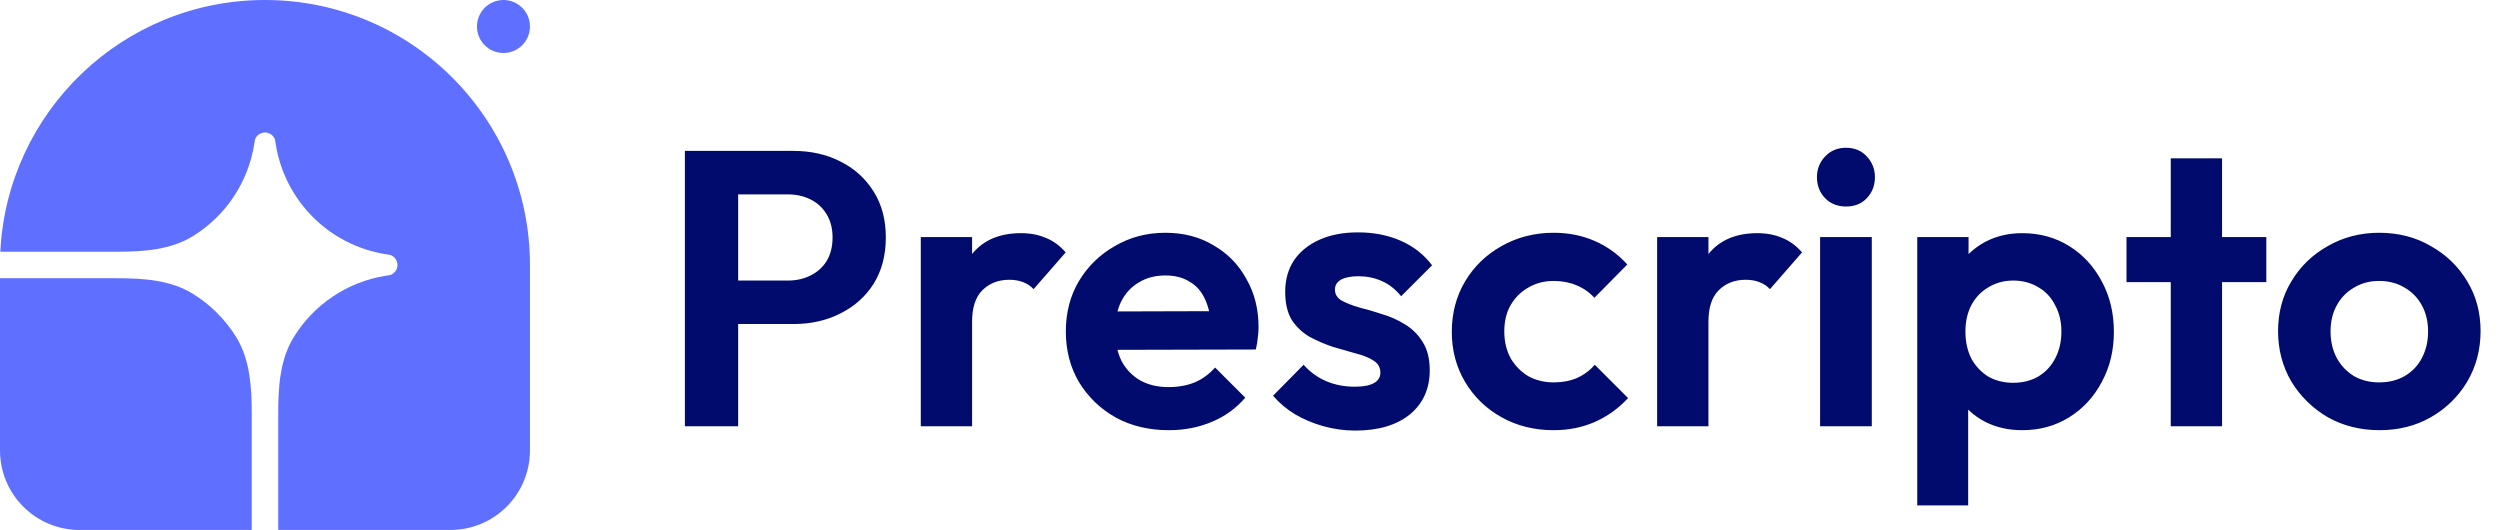
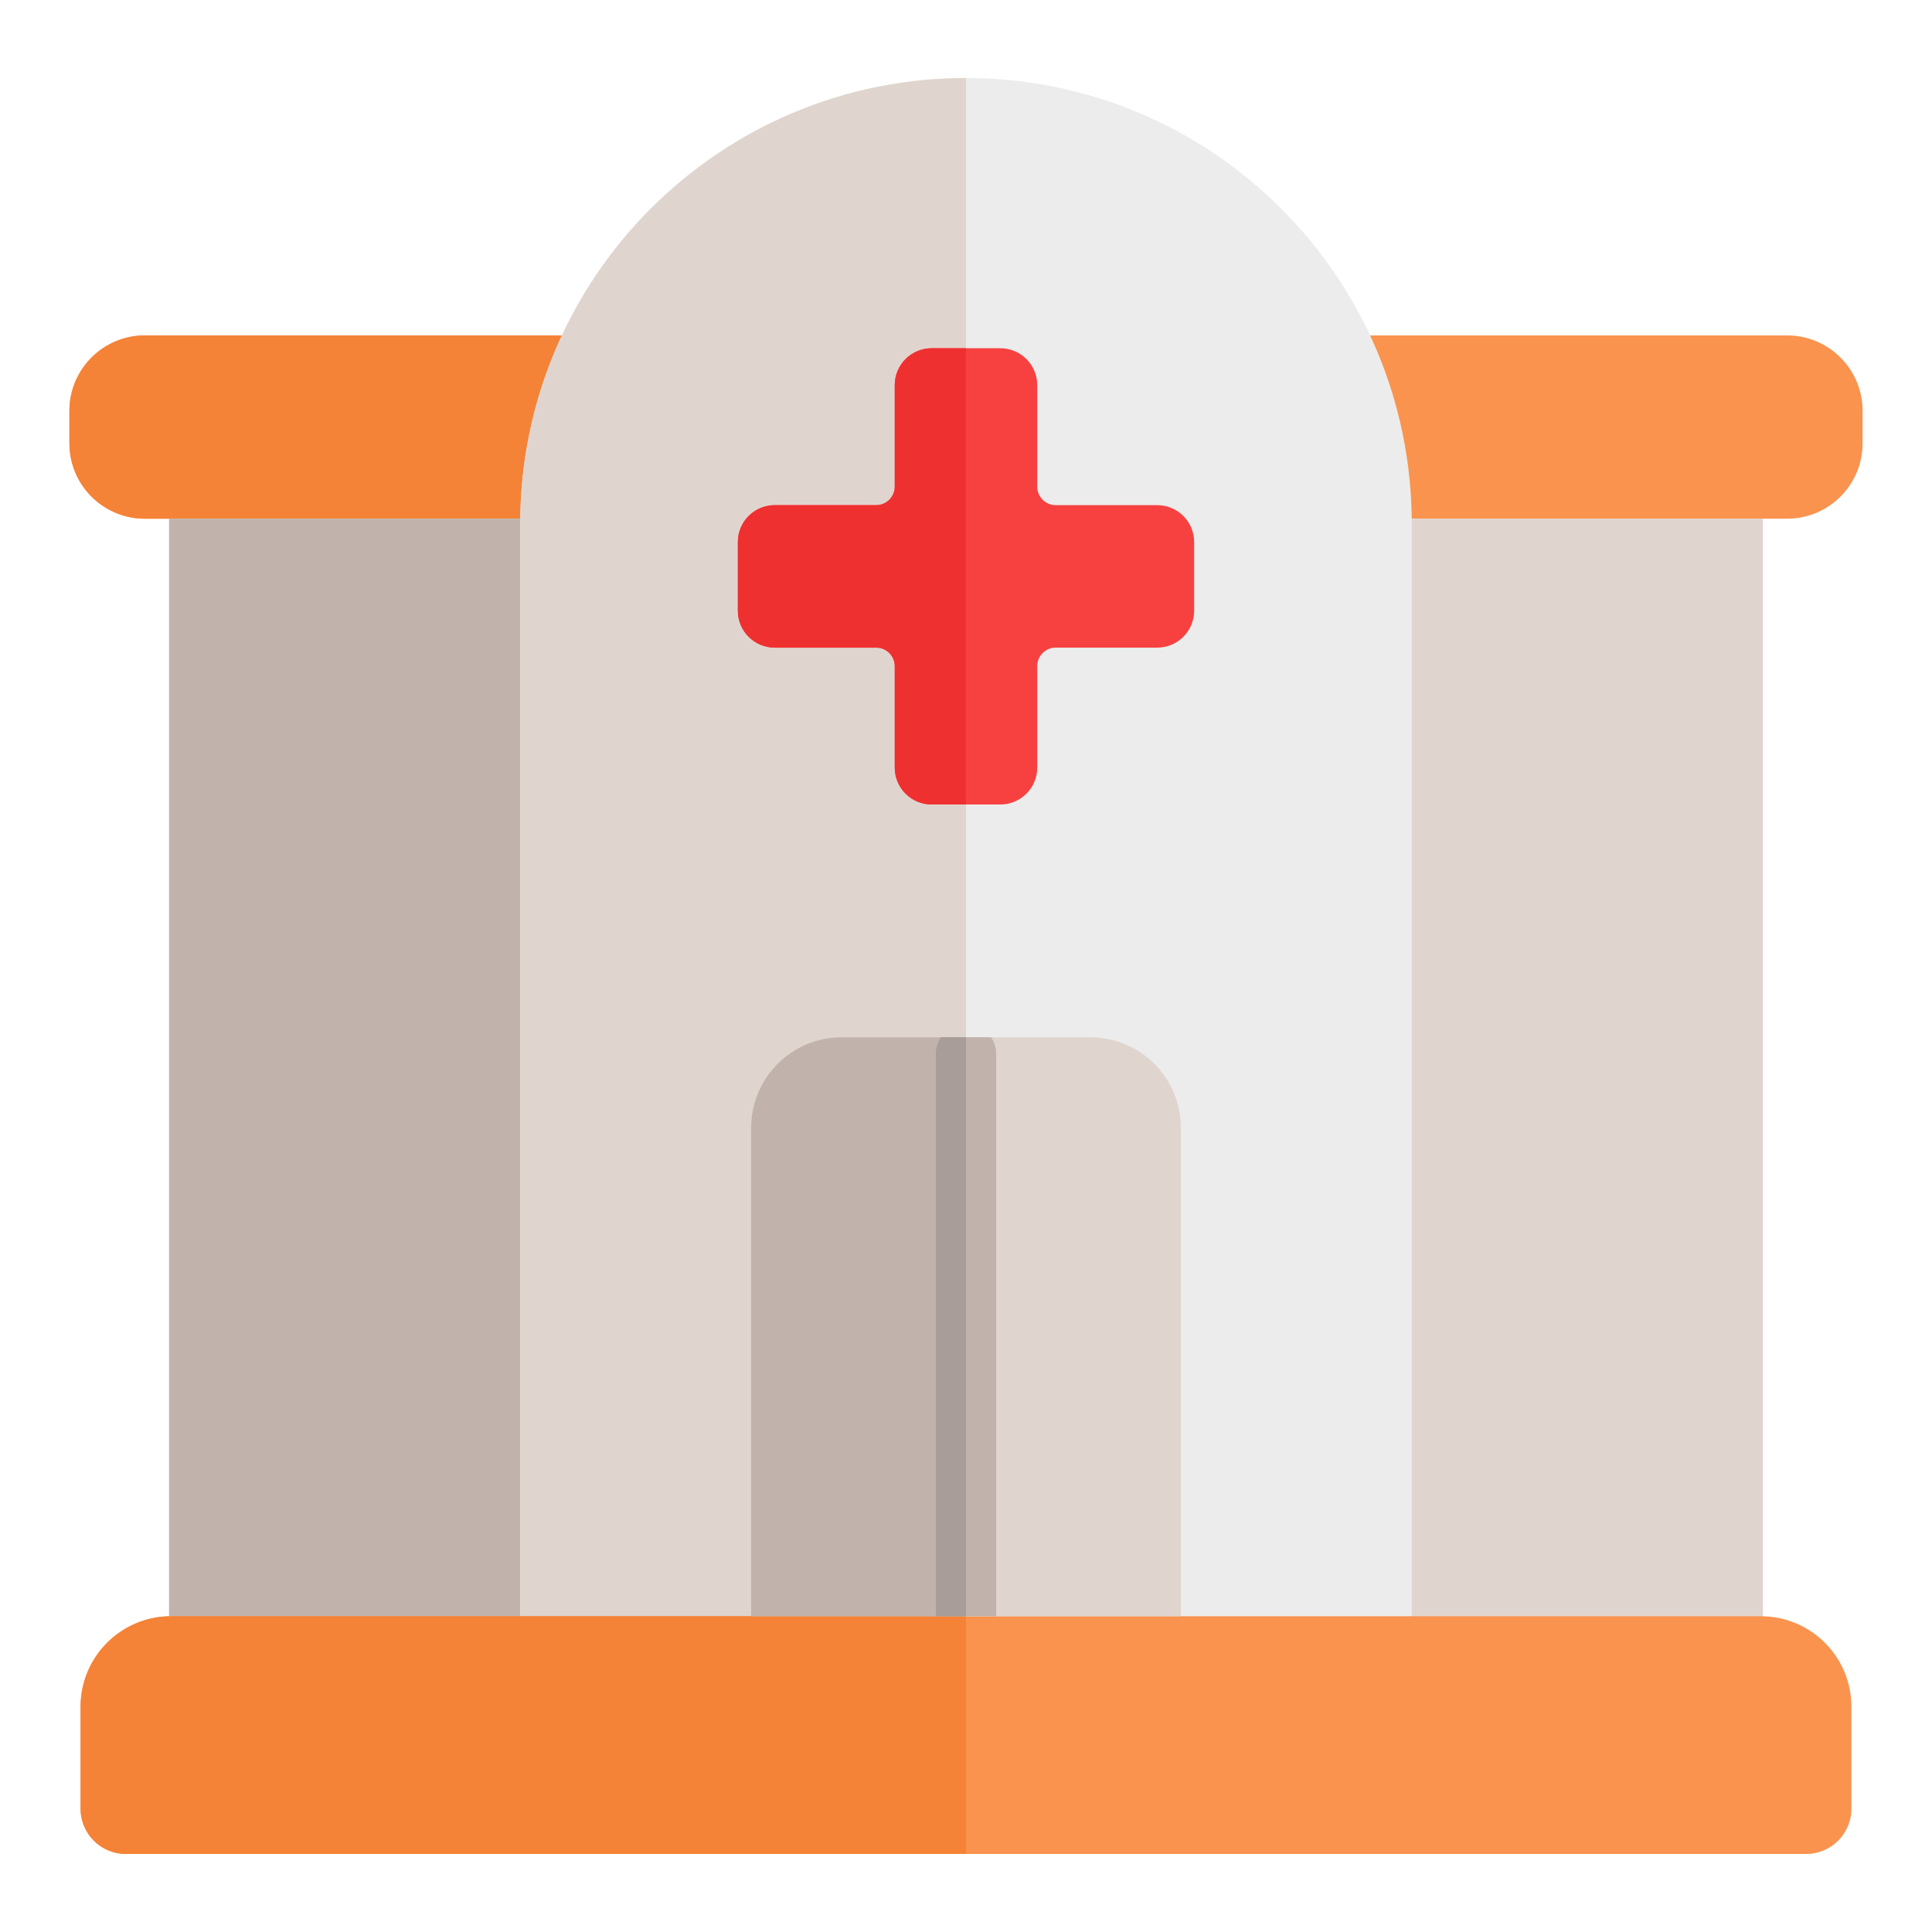
- <svg xmlns="http://www.w3.org/2000/svg" width="217" height="46" viewBox="0 0 217 46" fill="none">
-   <path d="M23 0C35.703 0 46 10.297 46 23V39.1C46 40.93 45.273 42.685 43.979 43.979C42.685 45.273 40.93 46 39.1 46H24.15V35.91C24.15 33.608 24.29 31.223 25.497 29.263C26.362 27.859 27.518 26.657 28.888 25.738C30.258 24.82 31.81 24.208 33.437 23.942L33.878 23.871C34.059 23.808 34.217 23.691 34.328 23.535C34.44 23.379 34.5 23.192 34.5 23C34.5 22.808 34.44 22.621 34.328 22.465C34.217 22.309 34.059 22.192 33.878 22.129L33.437 22.058C31.059 21.67 28.863 20.544 27.159 18.84C25.456 17.137 24.33 14.941 23.942 12.563L23.87 12.122C23.808 11.941 23.691 11.783 23.535 11.671C23.379 11.56 23.192 11.5 23 11.5C22.808 11.5 22.621 11.56 22.465 11.671C22.309 11.783 22.191 11.941 22.129 12.122L22.058 12.563C21.792 14.19 21.18 15.742 20.261 17.111C19.343 18.481 18.141 19.638 16.737 20.502C14.777 21.71 12.392 21.85 10.09 21.85H0.027C0.629 9.682 10.683 0 23 0Z" fill="#5F6FFF" />
-   <path d="M0 24.15H10.09C12.392 24.15 14.777 24.29 16.737 25.498C18.269 26.442 19.558 27.731 20.502 29.263C21.71 31.223 21.85 33.608 21.85 35.91V46H6.9C5.07 46 3.315 45.273 2.021 43.979C0.727 42.685 0 40.93 0 39.1L0 24.15ZM46 2.3C46 2.91 45.758 3.495 45.326 3.926C44.895 4.358 44.31 4.6 43.7 4.6C43.09 4.6 42.505 4.358 42.074 3.926C41.642 3.495 41.4 2.91 41.4 2.3C41.4 1.69 41.642 1.105 42.074 0.674C42.505 0.242 43.09 0 43.7 0C44.31 0 44.895 0.242 45.326 0.674C45.758 1.105 46 1.69 46 2.3Z" fill="#5F6FFF" />
-   <path d="M62.848 28.126V24.352H68.39C69.115 24.352 69.773 24.205 70.362 23.91C70.951 23.615 71.416 23.196 71.756 22.652C72.096 22.085 72.266 21.405 72.266 20.612C72.266 19.841 72.096 19.173 71.756 18.606C71.416 18.039 70.951 17.609 70.362 17.314C69.773 17.019 69.115 16.872 68.39 16.872H62.848V13.098H68.866C70.385 13.098 71.745 13.404 72.946 14.016C74.17 14.628 75.133 15.501 75.836 16.634C76.539 17.745 76.89 19.071 76.89 20.612C76.89 22.153 76.539 23.491 75.836 24.624C75.133 25.735 74.17 26.596 72.946 27.208C71.745 27.82 70.385 28.126 68.866 28.126H62.848ZM59.448 37V13.098H64.072V37H59.448ZM79.923 37V20.578H84.377V37H79.923ZM84.377 27.922L82.643 26.766C82.847 24.749 83.436 23.162 84.411 22.006C85.386 20.827 86.791 20.238 88.627 20.238C89.421 20.238 90.135 20.374 90.769 20.646C91.404 20.895 91.982 21.315 92.503 21.904L89.715 25.1C89.466 24.828 89.16 24.624 88.797 24.488C88.457 24.352 88.061 24.284 87.607 24.284C86.655 24.284 85.873 24.59 85.261 25.202C84.672 25.791 84.377 26.698 84.377 27.922ZM101.457 37.34C99.734 37.34 98.204 36.977 96.867 36.252C95.529 35.504 94.464 34.484 93.671 33.192C92.9 31.9 92.515 30.427 92.515 28.772C92.515 27.14 92.889 25.689 93.637 24.42C94.407 23.128 95.45 22.108 96.765 21.36C98.079 20.589 99.541 20.204 101.151 20.204C102.738 20.204 104.132 20.567 105.333 21.292C106.557 21.995 107.509 22.969 108.189 24.216C108.892 25.44 109.243 26.834 109.243 28.398C109.243 28.693 109.22 28.999 109.175 29.316C109.152 29.611 109.096 29.951 109.005 30.336L95.201 30.37V27.038L106.931 27.004L105.129 28.398C105.084 27.423 104.902 26.607 104.585 25.95C104.29 25.293 103.848 24.794 103.259 24.454C102.692 24.091 101.99 23.91 101.151 23.91C100.267 23.91 99.496 24.114 98.839 24.522C98.181 24.907 97.671 25.463 97.309 26.188C96.969 26.891 96.799 27.729 96.799 28.704C96.799 29.701 96.98 30.574 97.343 31.322C97.728 32.047 98.272 32.614 98.975 33.022C99.677 33.407 100.494 33.6 101.423 33.6C102.262 33.6 103.021 33.464 103.701 33.192C104.381 32.897 104.97 32.467 105.469 31.9L108.087 34.518C107.294 35.447 106.319 36.15 105.163 36.626C104.03 37.102 102.794 37.34 101.457 37.34ZM117.641 37.374C116.712 37.374 115.794 37.249 114.887 37C114.003 36.751 113.187 36.411 112.439 35.98C111.691 35.527 111.045 34.983 110.501 34.348L113.153 31.662C113.72 32.297 114.377 32.773 115.125 33.09C115.873 33.407 116.701 33.566 117.607 33.566C118.333 33.566 118.877 33.464 119.239 33.26C119.625 33.056 119.817 32.75 119.817 32.342C119.817 31.889 119.613 31.537 119.205 31.288C118.82 31.039 118.31 30.835 117.675 30.676C117.041 30.495 116.372 30.302 115.669 30.098C114.989 29.871 114.332 29.588 113.697 29.248C113.063 28.885 112.541 28.398 112.133 27.786C111.748 27.151 111.555 26.335 111.555 25.338C111.555 24.295 111.805 23.389 112.303 22.618C112.825 21.847 113.561 21.247 114.513 20.816C115.465 20.385 116.587 20.17 117.879 20.17C119.239 20.17 120.463 20.408 121.551 20.884C122.662 21.36 123.58 22.074 124.305 23.026L121.619 25.712C121.121 25.1 120.554 24.658 119.919 24.386C119.307 24.114 118.639 23.978 117.913 23.978C117.256 23.978 116.746 24.08 116.383 24.284C116.043 24.488 115.873 24.771 115.873 25.134C115.873 25.542 116.066 25.859 116.451 26.086C116.859 26.313 117.381 26.517 118.015 26.698C118.65 26.857 119.307 27.049 119.987 27.276C120.69 27.48 121.347 27.775 121.959 28.16C122.594 28.545 123.104 29.055 123.489 29.69C123.897 30.325 124.101 31.141 124.101 32.138C124.101 33.747 123.523 35.028 122.367 35.98C121.211 36.909 119.636 37.374 117.641 37.374ZM134.857 37.34C133.179 37.34 131.672 36.966 130.335 36.218C128.997 35.47 127.943 34.45 127.173 33.158C126.402 31.866 126.017 30.415 126.017 28.806C126.017 27.174 126.402 25.712 127.173 24.42C127.943 23.128 128.997 22.108 130.335 21.36C131.695 20.589 133.202 20.204 134.857 20.204C136.149 20.204 137.339 20.442 138.427 20.918C139.515 21.394 140.455 22.074 141.249 22.958L138.393 25.848C137.962 25.372 137.441 25.009 136.829 24.76C136.239 24.511 135.582 24.386 134.857 24.386C134.041 24.386 133.304 24.579 132.647 24.964C132.012 25.327 131.502 25.837 131.117 26.494C130.754 27.129 130.573 27.888 130.573 28.772C130.573 29.633 130.754 30.404 131.117 31.084C131.502 31.741 132.012 32.263 132.647 32.648C133.304 33.011 134.041 33.192 134.857 33.192C135.605 33.192 136.273 33.067 136.863 32.818C137.475 32.546 137.996 32.161 138.427 31.662L141.317 34.552C140.478 35.459 139.515 36.15 138.427 36.626C137.339 37.102 136.149 37.34 134.857 37.34ZM143.839 37V20.578H148.293V37H143.839ZM148.293 27.922L146.559 26.766C146.763 24.749 147.353 23.162 148.327 22.006C149.302 20.827 150.707 20.238 152.543 20.238C153.337 20.238 154.051 20.374 154.685 20.646C155.32 20.895 155.898 21.315 156.419 21.904L153.631 25.1C153.382 24.828 153.076 24.624 152.713 24.488C152.373 24.352 151.977 24.284 151.523 24.284C150.571 24.284 149.789 24.59 149.177 25.202C148.588 25.791 148.293 26.698 148.293 27.922ZM157.984 37V20.578H162.472V37H157.984ZM160.228 17.926C159.502 17.926 158.902 17.688 158.426 17.212C157.95 16.713 157.712 16.101 157.712 15.376C157.712 14.673 157.95 14.073 158.426 13.574C158.902 13.075 159.502 12.826 160.228 12.826C160.976 12.826 161.576 13.075 162.03 13.574C162.506 14.073 162.744 14.673 162.744 15.376C162.744 16.101 162.506 16.713 162.03 17.212C161.576 17.688 160.976 17.926 160.228 17.926ZM175.529 37.34C174.351 37.34 173.285 37.102 172.333 36.626C171.381 36.127 170.622 35.459 170.055 34.62C169.489 33.781 169.183 32.818 169.137 31.73V25.916C169.183 24.828 169.489 23.865 170.055 23.026C170.645 22.165 171.404 21.485 172.333 20.986C173.285 20.487 174.351 20.238 175.529 20.238C177.048 20.238 178.408 20.612 179.609 21.36C180.811 22.108 181.751 23.128 182.431 24.42C183.134 25.712 183.485 27.174 183.485 28.806C183.485 30.415 183.134 31.866 182.431 33.158C181.751 34.45 180.811 35.47 179.609 36.218C178.408 36.966 177.048 37.34 175.529 37.34ZM174.747 33.226C175.563 33.226 176.289 33.045 176.923 32.682C177.558 32.297 178.045 31.775 178.385 31.118C178.748 30.438 178.929 29.656 178.929 28.772C178.929 27.911 178.748 27.151 178.385 26.494C178.045 25.814 177.558 25.293 176.923 24.93C176.289 24.545 175.563 24.352 174.747 24.352C173.954 24.352 173.24 24.545 172.605 24.93C171.971 25.293 171.472 25.814 171.109 26.494C170.769 27.151 170.599 27.911 170.599 28.772C170.599 29.656 170.769 30.438 171.109 31.118C171.472 31.775 171.959 32.297 172.571 32.682C173.206 33.045 173.931 33.226 174.747 33.226ZM166.417 43.868V20.578H170.871V24.896L170.123 28.874L170.837 32.852V43.868H166.417ZM188.421 37V13.744H192.875V37H188.421ZM184.579 24.488V20.578H196.717V24.488H184.579ZM206.542 37.34C204.887 37.34 203.391 36.966 202.054 36.218C200.739 35.447 199.685 34.416 198.892 33.124C198.121 31.809 197.736 30.347 197.736 28.738C197.736 27.129 198.121 25.689 198.892 24.42C199.662 23.128 200.716 22.108 202.054 21.36C203.391 20.589 204.876 20.204 206.508 20.204C208.185 20.204 209.681 20.589 210.996 21.36C212.333 22.108 213.387 23.128 214.158 24.42C214.928 25.689 215.314 27.129 215.314 28.738C215.314 30.347 214.928 31.809 214.158 33.124C213.387 34.416 212.333 35.447 210.996 36.218C209.681 36.966 208.196 37.34 206.542 37.34ZM206.508 33.192C207.346 33.192 208.083 33.011 208.718 32.648C209.375 32.263 209.874 31.741 210.214 31.084C210.576 30.404 210.758 29.633 210.758 28.772C210.758 27.911 210.576 27.151 210.214 26.494C209.851 25.837 209.352 25.327 208.718 24.964C208.083 24.579 207.346 24.386 206.508 24.386C205.692 24.386 204.966 24.579 204.332 24.964C203.697 25.327 203.198 25.837 202.836 26.494C202.473 27.151 202.292 27.911 202.292 28.772C202.292 29.633 202.473 30.404 202.836 31.084C203.198 31.741 203.697 32.263 204.332 32.648C204.966 33.011 205.692 33.192 206.508 33.192Z" fill="#000B6D" />
+ <svg xmlns="http://www.w3.org/2000/svg" viewBox="0 0 128 128">
+   <defs>
+     <style>.cls-1{fill:#f9934e;}.cls-2{fill:#f48337;}.cls-3{fill:#e0d5ce;}.cls-4{fill:#c1b3ac;}.cls-5{fill:#ececec;}.cls-6{fill:#f74141;}.cls-7{fill:#a89d98;}.cls-8{fill:#ef3030;}</style>
+   </defs>
+   <g id="hospital">
+     <rect class="cls-1" x="4.598" y="22.223" width="118.804" height="12.143" rx="5" />
+     <path class="cls-2" d="M64,22.223H9.6a5,5,0,0,0-5,5v2.143a5,5,0,0,0,5,5H64Z" />
+     <rect class="cls-3" x="11.204" y="34.366" width="105.593" height="81.054" />
+     <rect class="cls-4" x="11.204" y="34.366" width="52.796" height="81.054" />
+     <path class="cls-5" d="M64,5.17h0A29.533,29.533,0,0,1,93.533,34.7V115.42a0,0,0,0,1,0,0H34.467a0,0,0,0,1,0,0V34.7A29.533,29.533,0,0,1,64,5.17Z" />
+     <path class="cls-3" d="M34.467,34.7V115.42H64V5.17A29.533,29.533,0,0,0,34.467,34.7Z" />
+     <path class="cls-1" d="M11.339,107.08H116.661a6,6,0,0,1,6,6v6.75a3,3,0,0,1-3,3H8.339a3,3,0,0,1-3-3v-6.75A6,6,0,0,1,11.339,107.08Z" />
+     <path class="cls-6" d="M79.116,35.913v4.549a2.446,2.446,0,0,1-2.446,2.446H69.944a1.223,1.223,0,0,0-1.223,1.223v6.726A2.446,2.446,0,0,1,66.275,53.3h-4.55a2.446,2.446,0,0,1-2.446-2.446V44.131a1.223,1.223,0,0,0-1.223-1.223H51.33a2.446,2.446,0,0,1-2.446-2.446V35.913a2.446,2.446,0,0,1,2.446-2.446h6.726a1.223,1.223,0,0,0,1.223-1.223V25.518a2.446,2.446,0,0,1,2.446-2.446h4.55a2.446,2.446,0,0,1,2.446,2.446v6.726a1.223,1.223,0,0,0,1.223,1.223H76.67A2.446,2.446,0,0,1,79.116,35.913Z" />
+     <path class="cls-3" d="M55.764,68.723H72.236a6,6,0,0,1,6,6V107.08a0,0,0,0,1,0,0H49.764a0,0,0,0,1,0,0V74.723A6,6,0,0,1,55.764,68.723Z" />
+     <path class="cls-4" d="M66,107.08V69.83a1.983,1.983,0,0,0-.336-1.107H62.336A1.983,1.983,0,0,0,62,69.83v37.25h4Z" />
+     <path class="cls-2" d="M64,107.08H11.339a6,6,0,0,0-6,6v6.75a3,3,0,0,0,3,3H64Z" />
+     <path class="cls-4" d="M64,68.723H55.764a6,6,0,0,0-6,6V107.08H64Z" />
+     <path class="cls-7" d="M62.336,68.723A1.983,1.983,0,0,0,62,69.83v37.25h2V68.723Z" />
+     <path class="cls-8" d="M64,23.072H61.725a2.446,2.446,0,0,0-2.446,2.446v6.726a1.223,1.223,0,0,1-1.223,1.223H51.33a2.446,2.446,0,0,0-2.446,2.446v4.549a2.446,2.446,0,0,0,2.446,2.446h6.726a1.223,1.223,0,0,1,1.223,1.223v6.726A2.446,2.446,0,0,0,61.725,53.3H64Z" />
+   </g>
</svg>
